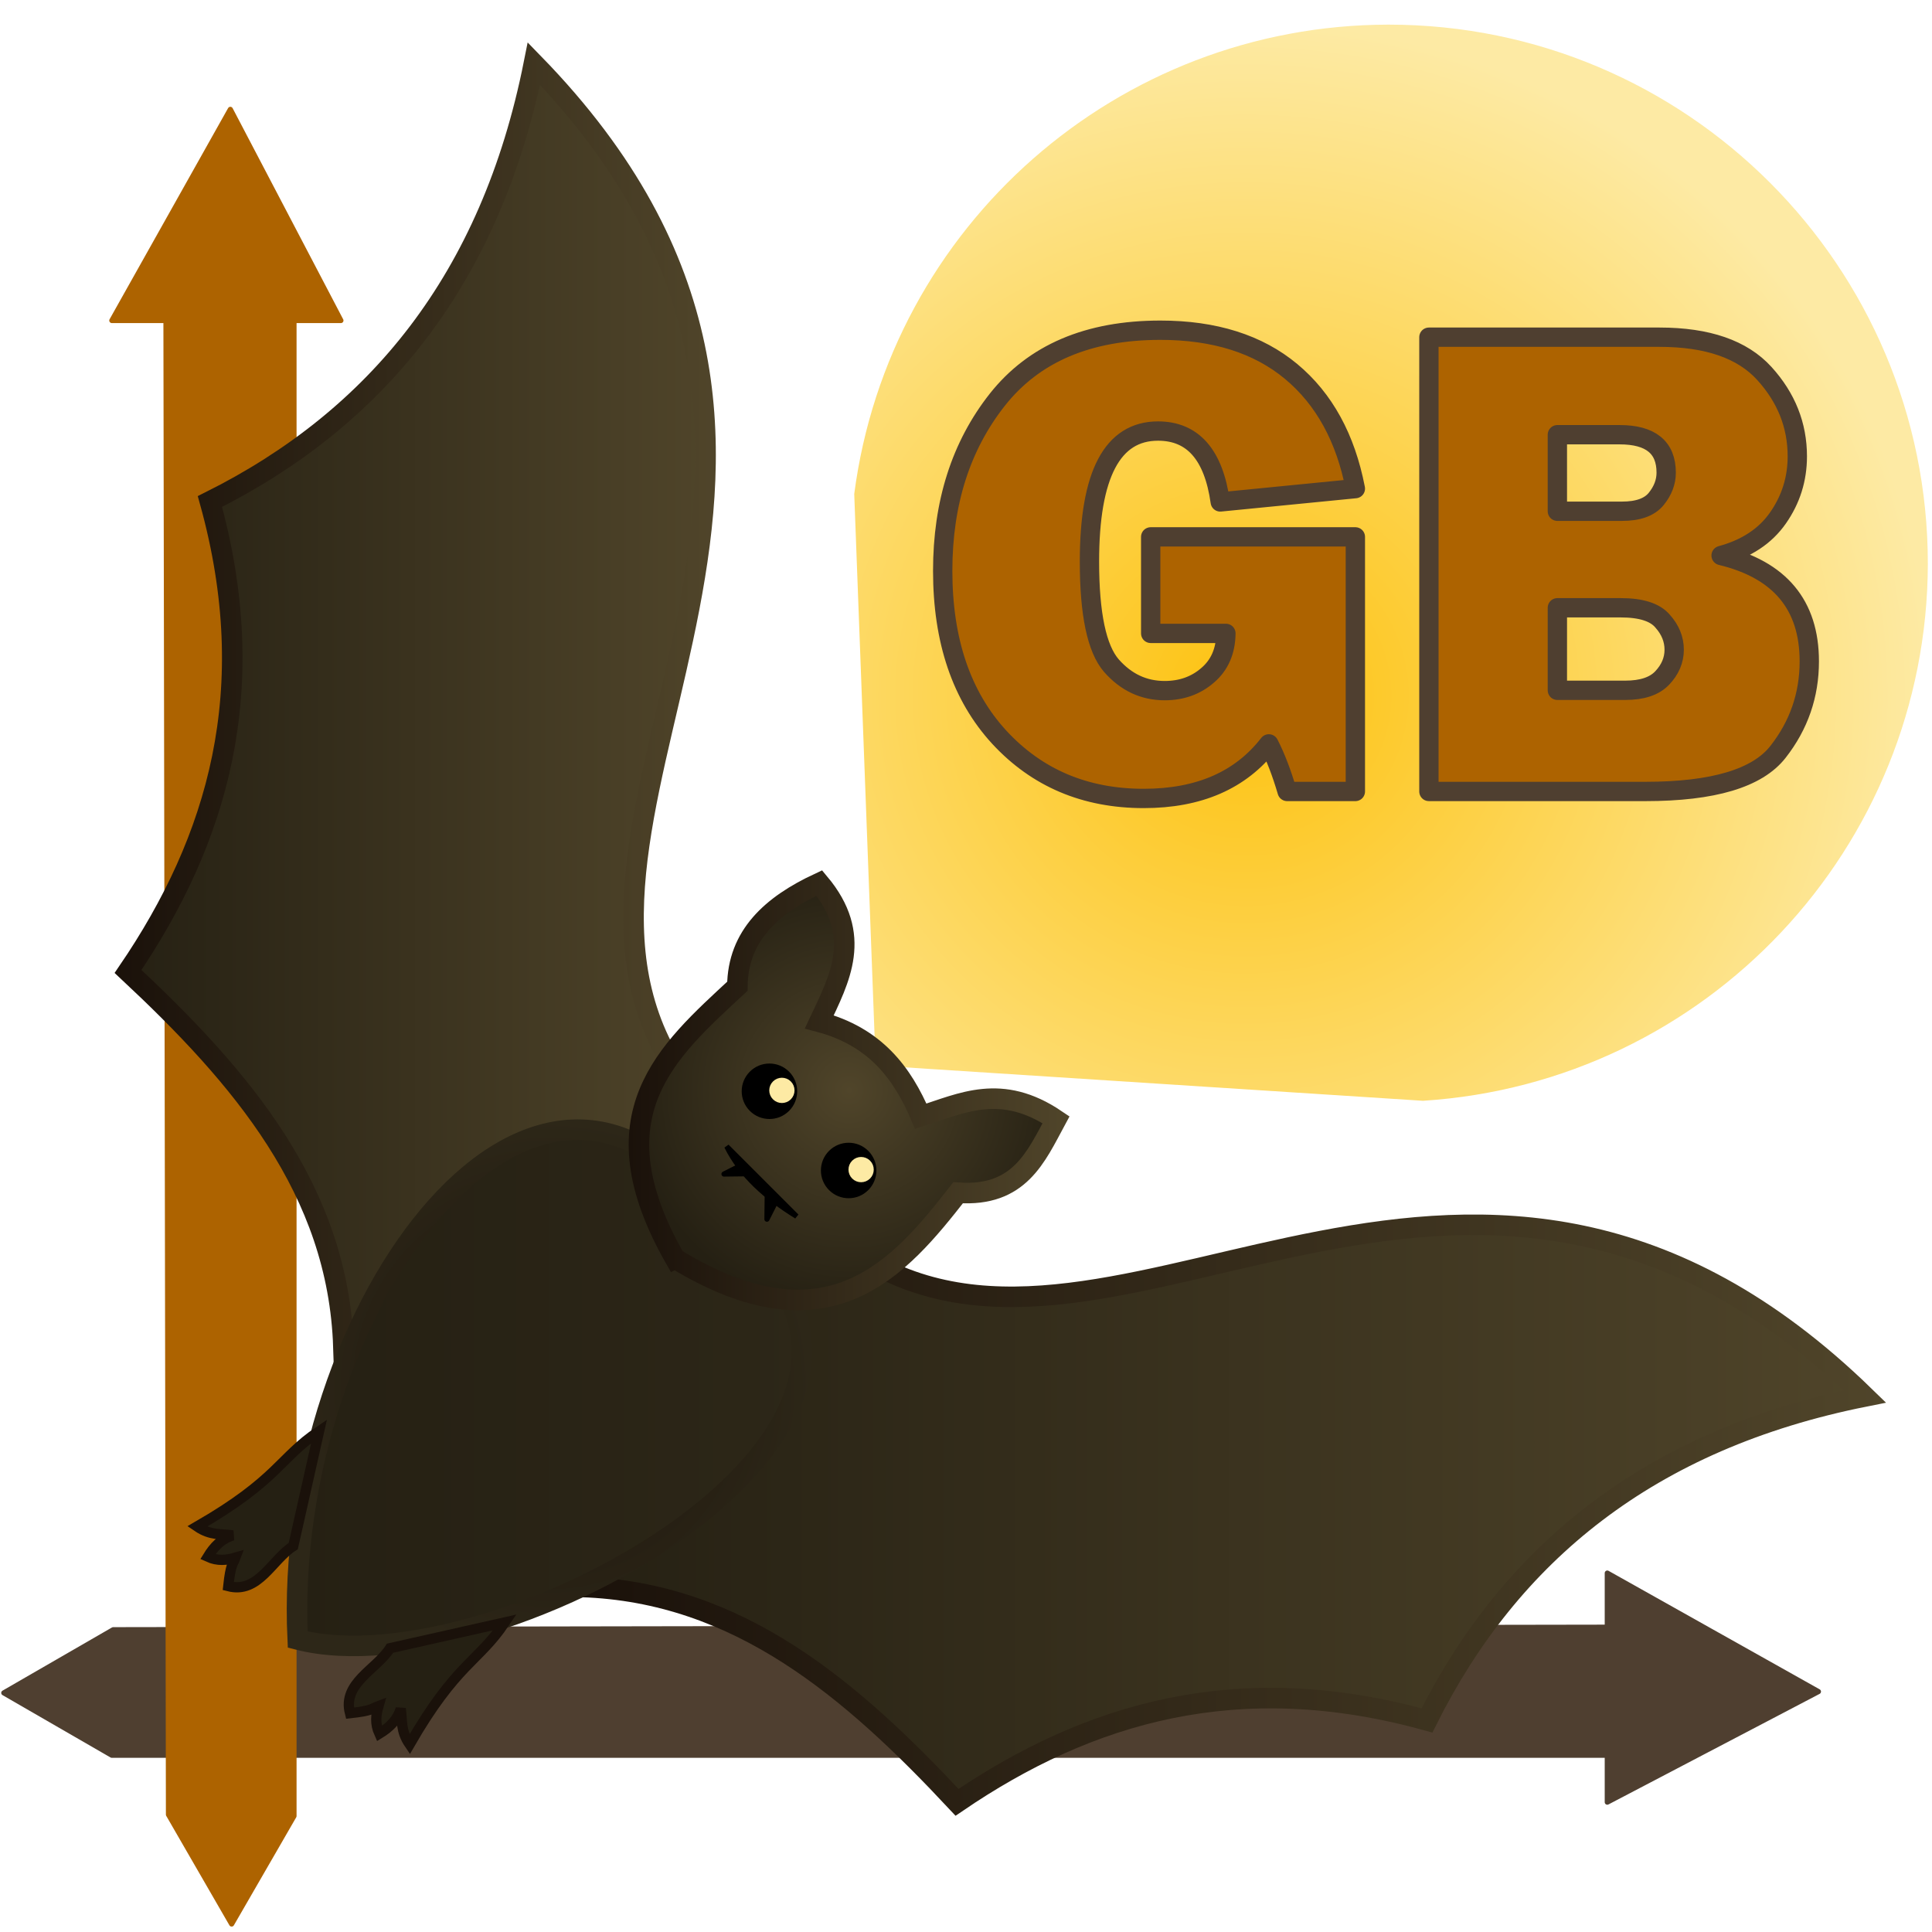
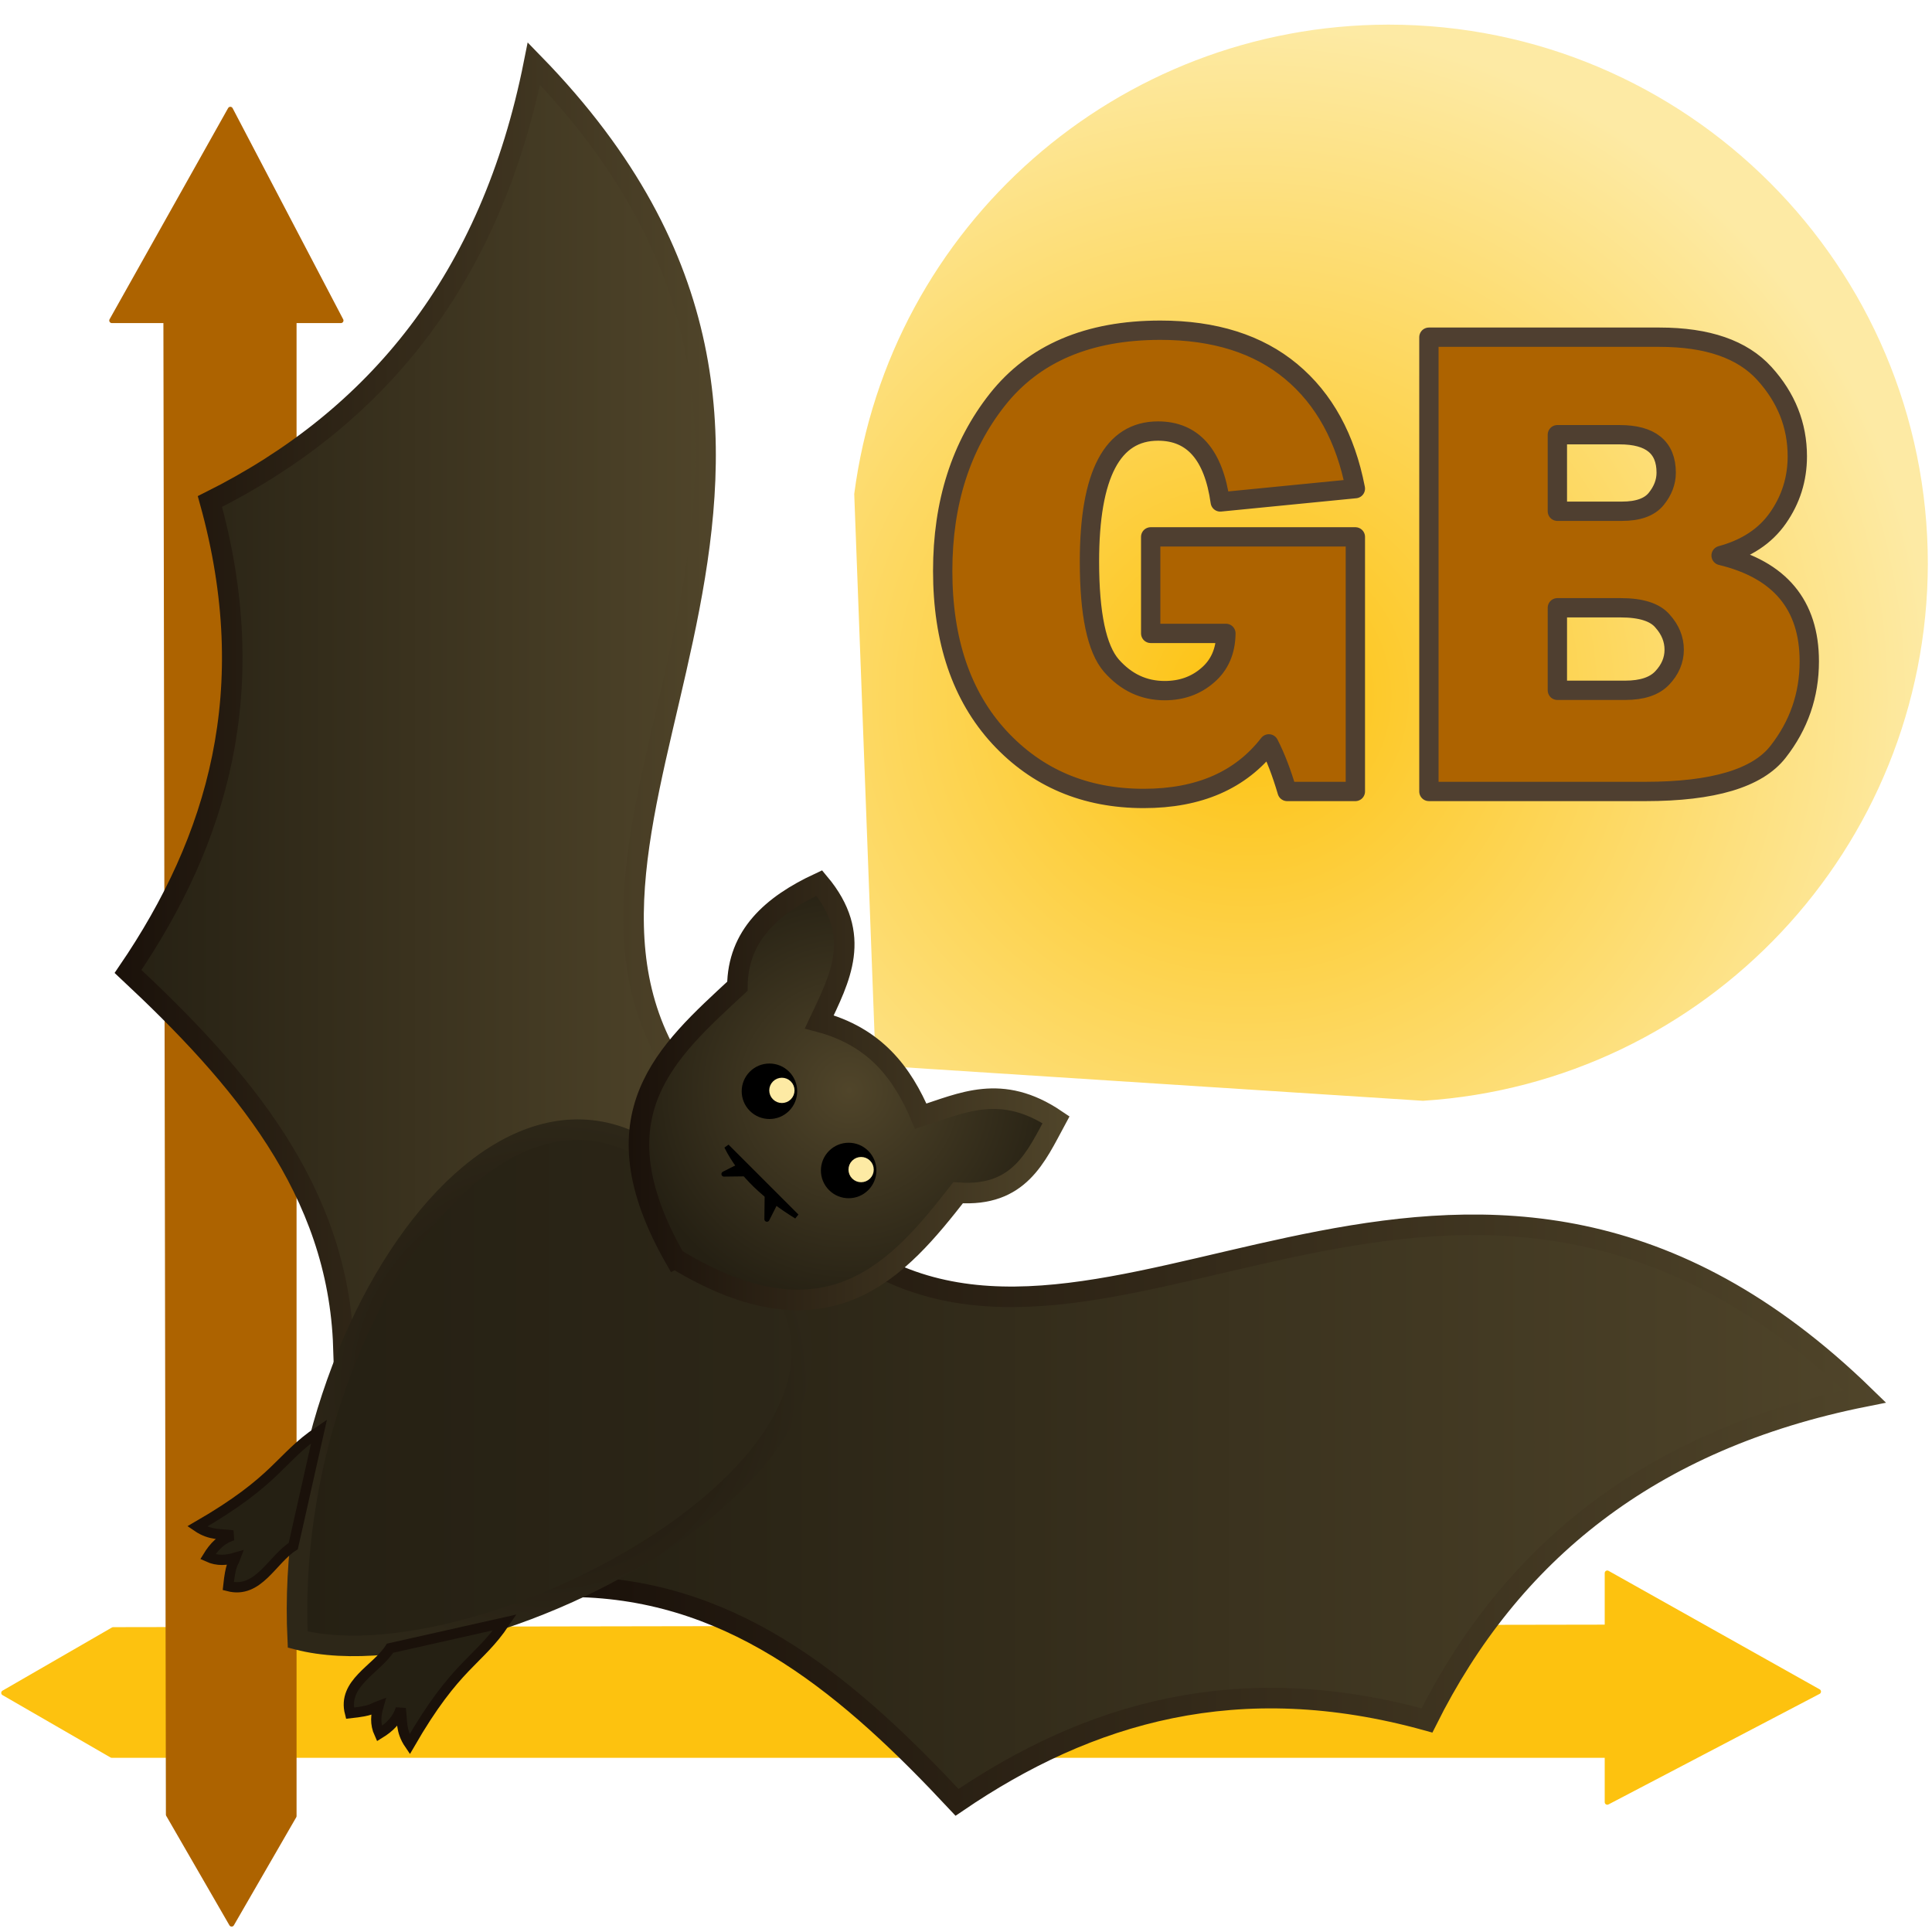
<svg xmlns="http://www.w3.org/2000/svg" xmlns:xlink="http://www.w3.org/1999/xlink" width="200mm" height="200mm" viewBox="0 0 200 200" version="1.1" id="svg1" xml:space="preserve">
  <defs id="defs1">
    <rect x="387.14" y="38.899" width="439.005" height="392.697" id="rect39" />
    <linearGradient id="linearGradient38">
      <stop style="stop-color:#1a110a;stop-opacity:1;" offset="0" id="stop38" />
      <stop style="stop-color:#2d2718;stop-opacity:1;" offset="1" id="stop39" />
    </linearGradient>
    <linearGradient id="linearGradient35">
      <stop style="stop-color:#252013;stop-opacity:1;" offset="0" id="stop36" />
      <stop style="stop-color:#2d2718;stop-opacity:1;" offset="1" id="stop37" />
    </linearGradient>
    <linearGradient id="linearGradient34">
      <stop style="stop-color:#50452a;stop-opacity:1;" offset="0" id="stop35" />
      <stop style="stop-color:#252013;stop-opacity:1;" offset="1" id="stop34" />
    </linearGradient>
    <linearGradient id="linearGradient32">
      <stop style="stop-color:#1a110a;stop-opacity:1;" offset="0" id="stop32" />
      <stop style="stop-color:#50452a;stop-opacity:1;" offset="1" id="stop33" />
    </linearGradient>
    <linearGradient id="linearGradient30">
      <stop style="stop-color:#1a110a;stop-opacity:1;" offset="0" id="stop30" />
      <stop style="stop-color:#50452a;stop-opacity:1;" offset="1" id="stop31" />
    </linearGradient>
    <linearGradient id="linearGradient28">
      <stop style="stop-color:#1a110a;stop-opacity:1;" offset="0" id="stop28" />
      <stop style="stop-color:#50452a;stop-opacity:1;" offset="1" id="stop29" />
    </linearGradient>
    <linearGradient id="linearGradient26">
      <stop style="stop-color:#252013;stop-opacity:1;" offset="0" id="stop26" />
      <stop style="stop-color:#50452a;stop-opacity:1;" offset="1" id="stop27" />
    </linearGradient>
    <linearGradient id="linearGradient23">
      <stop style="stop-color:#252013;stop-opacity:1;" offset="0" id="stop24" />
      <stop style="stop-color:#50452a;stop-opacity:1;" offset="1" id="stop25" />
    </linearGradient>
    <linearGradient id="linearGradient18">
      <stop style="stop-color:#fdc20f;stop-opacity:1;" offset="0" id="stop18" />
      <stop style="stop-color:#fdeaa4;stop-opacity:1;" offset="1" id="stop19" />
    </linearGradient>
    <radialGradient xlink:href="#linearGradient18" id="radialGradient19" cx="130.128" cy="69.833" fx="130.128" fy="69.833" r="66.617" gradientTransform="matrix(1.063465,0,0,1.046867,-9.389687,-1.087553)" gradientUnits="userSpaceOnUse" />
    <linearGradient xlink:href="#linearGradient23" id="linearGradient25" x1="64.423" y1="149.611" x2="192.42" y2="149.611" gradientUnits="userSpaceOnUse" gradientTransform="matrix(1.063465,0,0,1.063465,-9.389687,-2.246642)" />
    <linearGradient xlink:href="#linearGradient26" id="linearGradient27" x1="19.985" y1="70.837" x2="78.489" y2="70.837" gradientUnits="userSpaceOnUse" gradientTransform="matrix(1.063465,0,0,1.063465,-9.389687,-2.246642)" />
    <linearGradient xlink:href="#linearGradient28" id="linearGradient29" x1="64.423" y1="149.611" x2="192.42" y2="149.611" gradientUnits="userSpaceOnUse" gradientTransform="matrix(1.063465,0,0,1.063465,-9.389687,-2.246642)" />
    <linearGradient xlink:href="#linearGradient30" id="linearGradient31" x1="19.985" y1="70.837" x2="78.489" y2="70.837" gradientUnits="userSpaceOnUse" gradientTransform="matrix(1.063465,0,0,1.063465,-9.389687,-2.246642)" />
    <linearGradient xlink:href="#linearGradient32" id="linearGradient33" x1="70.042" y1="108.236" x2="112.936" y2="108.236" gradientUnits="userSpaceOnUse" gradientTransform="matrix(1.063465,0,0,1.063465,-9.389687,-2.246642)" />
    <radialGradient xlink:href="#linearGradient34" id="radialGradient35" cx="91.489" cy="108.236" fx="91.489" fy="108.236" r="21.447" gradientTransform="matrix(1.063465,0,0,1.061114,-9.389687,-1.992132)" gradientUnits="userSpaceOnUse" />
    <linearGradient xlink:href="#linearGradient35" id="linearGradient37" x1="36.74" y1="137.206" x2="87.886" y2="137.206" gradientUnits="userSpaceOnUse" gradientTransform="matrix(1.063465,0,0,1.063465,-9.389687,-2.246642)" />
    <radialGradient xlink:href="#linearGradient38" id="radialGradient39" cx="56.878" cy="143.667" fx="56.878" fy="143.667" r="27.196" gradientTransform="matrix(1,0,0,1.021764,0,-3.12677)" gradientUnits="userSpaceOnUse" />
  </defs>
  <g id="layer1">
    <rect style="display:none;fill:#1a110a;fill-opacity:1;stroke:#1a110a;stroke-width:2;stroke-linecap:round;stroke-linejoin:round;stroke-dasharray:none;stroke-opacity:1" id="rect40" width="223.485" height="219.074" x="-13.723" y="-10.782" />
    <path id="path17" style="display:inline;fill:url(#radialGradient19);fill-opacity:1;stroke:none;stroke-width:0.542;stroke-linecap:round;stroke-linejoin:round;stroke-dasharray:none;stroke-opacity:1" d="M 143.741,2.55 C 115.725,2.573 92.065,23.356 88.43,51.135 l 2.222,59.161 56.654,3.657 c 29.335,-1.877 52.19,-26.179 52.264,-55.574 -5e-5,-30.834 -24.996,-55.83 -55.83,-55.829 z" />
-     <path id="path15" style="display:inline;fill:#4f3f30;fill-opacity:1;stroke:#4f3f30;stroke-width:0.532;stroke-linecap:round;stroke-linejoin:round;stroke-dasharray:none;stroke-opacity:1" d="m 166.386,162.844 v 5.604 L 11.719,168.708 0.392,175.247 11.572,181.702 H 166.386 v 4.857 l 21.857,-11.446 z" />
+     <path id="path15" style="display:inline;fill:#fdc20f;fill-opacity:1;stroke:#fdc20f;stroke-width:0.532;stroke-linecap:round;stroke-linejoin:round;stroke-dasharray:none;stroke-opacity:1" d="m 166.386,162.844 v 5.604 L 11.719,168.708 0.392,175.247 11.572,181.702 H 166.386 v 4.857 l 21.857,-11.446 z" />
    <path id="path16" style="display:inline;fill:#ad6300;fill-opacity:1;stroke:#ad6300;stroke-width:0.532;stroke-linecap:round;stroke-linejoin:round;stroke-dasharray:none;stroke-opacity:1" d="m 11.577,33.179 h 5.604 L 17.44,187.846 23.98,199.173 30.434,187.993 V 33.179 H 35.291 L 23.845,11.322 Z" />
    <path style="display:inline;fill:url(#linearGradient25);fill-opacity:1;stroke:url(#linearGradient29);stroke-width:2.127;stroke-dasharray:none" d="m 90.596,130.925 c 26.667,14.502 62.197,-25.57 102.456,13.636 -22.349,4.457 -36.733,16.312 -45.331,33.538 -19.509,-5.408 -35.018,-0.813 -48.648,8.477 -10.923,-11.694 -22.619,-21.769 -38.882,-22.297 -0.288,-21.05 9.808,-32.205 30.405,-33.353 z" id="path3" />
    <path style="display:inline;fill:url(#linearGradient27);fill-opacity:1;stroke:url(#linearGradient31);stroke-width:2.127;stroke-dasharray:none" d="M 68.906,109.041 C 54.404,82.374 94.476,46.844 55.27,6.585 50.813,28.934 38.959,43.318 21.732,51.916 c 5.408,19.509 0.813,35.018 -8.477,48.648 11.694,10.923 21.769,22.619 22.297,38.882 11.144,-10.105 34.938,-5.65 33.353,-30.405 z" id="path4" />
    <path style="display:inline;fill:url(#linearGradient37);fill-opacity:1;stroke:url(#radialGradient39);stroke-width:2.127;stroke-dasharray:none" d="m 30.82,169.725 c 20.857,5.369 72.223,-23.292 43.857,-42.751 C 56.151,98.777 29.158,135.484 30.82,169.725 Z" id="path5" />
    <path style="display:inline;fill:url(#radialGradient35);stroke:url(#linearGradient33);stroke-width:2.127;stroke-dasharray:none;stroke-opacity:1" d="m 69.886,130.29 c 15.947,9.738 23.286,0.856 29.299,-6.818 6.349,0.453 8.065,-3.729 10.135,-7.555 -5.683,-3.843 -9.737,-1.714 -14.005,-0.369 -1.895,-4.46 -4.704,-8.235 -10.504,-9.766 2.114,-4.489 4.566,-8.93 0,-14.373 -4.936,2.296 -8.434,5.455 -8.477,10.688 -7.279,6.756 -14.959,13.305 -6.45,28.194 z" id="path6" />
    <path style="display:inline;fill:#252013;fill-opacity:1;stroke:#1a110a;stroke-width:1.063;stroke-dasharray:none;stroke-opacity:1" d="m 33.031,148.165 c -4.104,2.75 -4.195,4.996 -12.623,9.859 1.418,0.97 2.491,0.733 3.685,0.921 -1.176,0.351 -1.955,1.187 -2.58,2.211 1.025,0.467 1.953,0.356 2.856,0.092 -0.246,0.66 -0.491,0.645 -0.737,2.948 3.118,0.808 4.501,-2.722 6.726,-4.146 z" id="path7" />
    <path style="display:inline;fill:#252013;fill-opacity:1;stroke:#1a110a;stroke-width:1.063;stroke-dasharray:none;stroke-opacity:1" d="m 52.262,167.949 c -2.75,4.104 -4.996,4.195 -9.859,12.623 -0.97,-1.418 -0.733,-2.491 -0.921,-3.685 -0.351,1.176 -1.187,1.955 -2.211,2.58 -0.467,-1.025 -0.356,-1.953 -0.092,-2.856 -0.66,0.246 -0.645,0.491 -2.948,0.737 -0.808,-3.118 2.722,-4.501 4.146,-6.726 z" id="path8" />
    <circle style="display:inline;fill:#000000;fill-opacity:1;stroke:#000000;stroke-width:0.532;stroke-dasharray:none;stroke-opacity:1" id="path9" cx="147.8" cy="23.558" r="2.606" transform="rotate(45)" />
    <circle style="display:inline;fill:#fdeaa4;fill-opacity:1;stroke:#fdeaa4;stroke-width:0.532;stroke-dasharray:none;stroke-opacity:1" id="path10" cx="148.647" cy="22.581" r="1.042" transform="rotate(45)" />
    <path style="display:inline;fill:#000000;fill-opacity:1;stroke:#000000;stroke-width:0.532;stroke-linecap:round;stroke-dasharray:none;stroke-opacity:1" d="m 75.23,118.681 c 1.463,2.953 4.054,5.26 7.233,7.233 z" id="path11" />
    <path style="display:inline;fill:#000000;fill-opacity:1;stroke:#000000;stroke-width:0.532;stroke-linecap:round;stroke-linejoin:round;stroke-dasharray:none;stroke-opacity:1" d="m 76.722,120.64 -1.775,0.896 2.671,-0.033 z" id="path12" />
    <path style="display:inline;fill:#000000;fill-opacity:1;stroke:#000000;stroke-width:0.532;stroke-linecap:round;stroke-linejoin:round;stroke-dasharray:none;stroke-opacity:1" d="m 80.289,124.435 -0.896,1.775 0.033,-2.671 z" id="path13" />
    <use x="0" y="0" xlink:href="#path9" id="use13" transform="translate(-8.200154,-8.200154)" style="display:inline;stroke:#fdc20f;stroke-opacity:1" />
    <use x="0" y="0" xlink:href="#path10" id="use14" transform="translate(-8.200154,-8.200154)" style="display:inline" />
    <path style="font-size:266.667px;font-family:'Franklin Gothic Heavy';-inkscape-font-specification:'Franklin Gothic Heavy, ';text-align:center;text-anchor:middle;white-space:pre;fill:#ad6300;stroke:#4f3f30;stroke-width:7.559;stroke-linecap:round;stroke-linejoin:round" d="m 598.829,243.399 v 99.609 h -26.693 q -3.255,-11.068 -7.161,-18.62 -16.536,21.354 -48.958,21.354 -34.375,0 -56.51,-23.958 -22.135,-24.089 -22.135,-65.104 0,-39.844 21.354,-66.927 21.484,-27.214 63.802,-27.214 31.771,0 51.172,16.146 19.401,16.146 25.13,45.833 l -52.865,5.208 q -3.906,-27.734 -24.349,-27.734 -26.823,0 -26.823,51.042 0,30.859 8.594,40.755 8.594,9.766 20.833,9.766 9.896,0 16.797,-5.99 7.031,-5.99 7.161,-16.406 h -29.427 v -37.76 z m 28.776,99.609 v -177.735 h 90.234 q 28.125,0 41.016,14.193 12.891,14.193 12.891,32.422 0,13.281 -7.552,24.089 -7.422,10.677 -22.266,14.714 34.505,8.333 34.505,41.406 0,19.792 -12.24,35.417 -12.109,15.495 -51.953,15.495 z M 677.866,233.373 h 25.26 q 9.505,0 13.411,-4.818 3.906,-4.818 3.906,-10.286 0,-14.844 -18.229,-14.844 h -24.349 z m 0,70.052 h 26.563 q 9.896,0 14.453,-4.818 4.688,-4.948 4.688,-11.068 0,-6.12 -4.557,-11.198 -4.427,-5.208 -16.406,-5.208 h -24.74 z" id="text39" transform="matrix(0.2645833,0,0,0.2645833,-18.13366,-8.821782)" aria-label="GB" />
  </g>
</svg>
